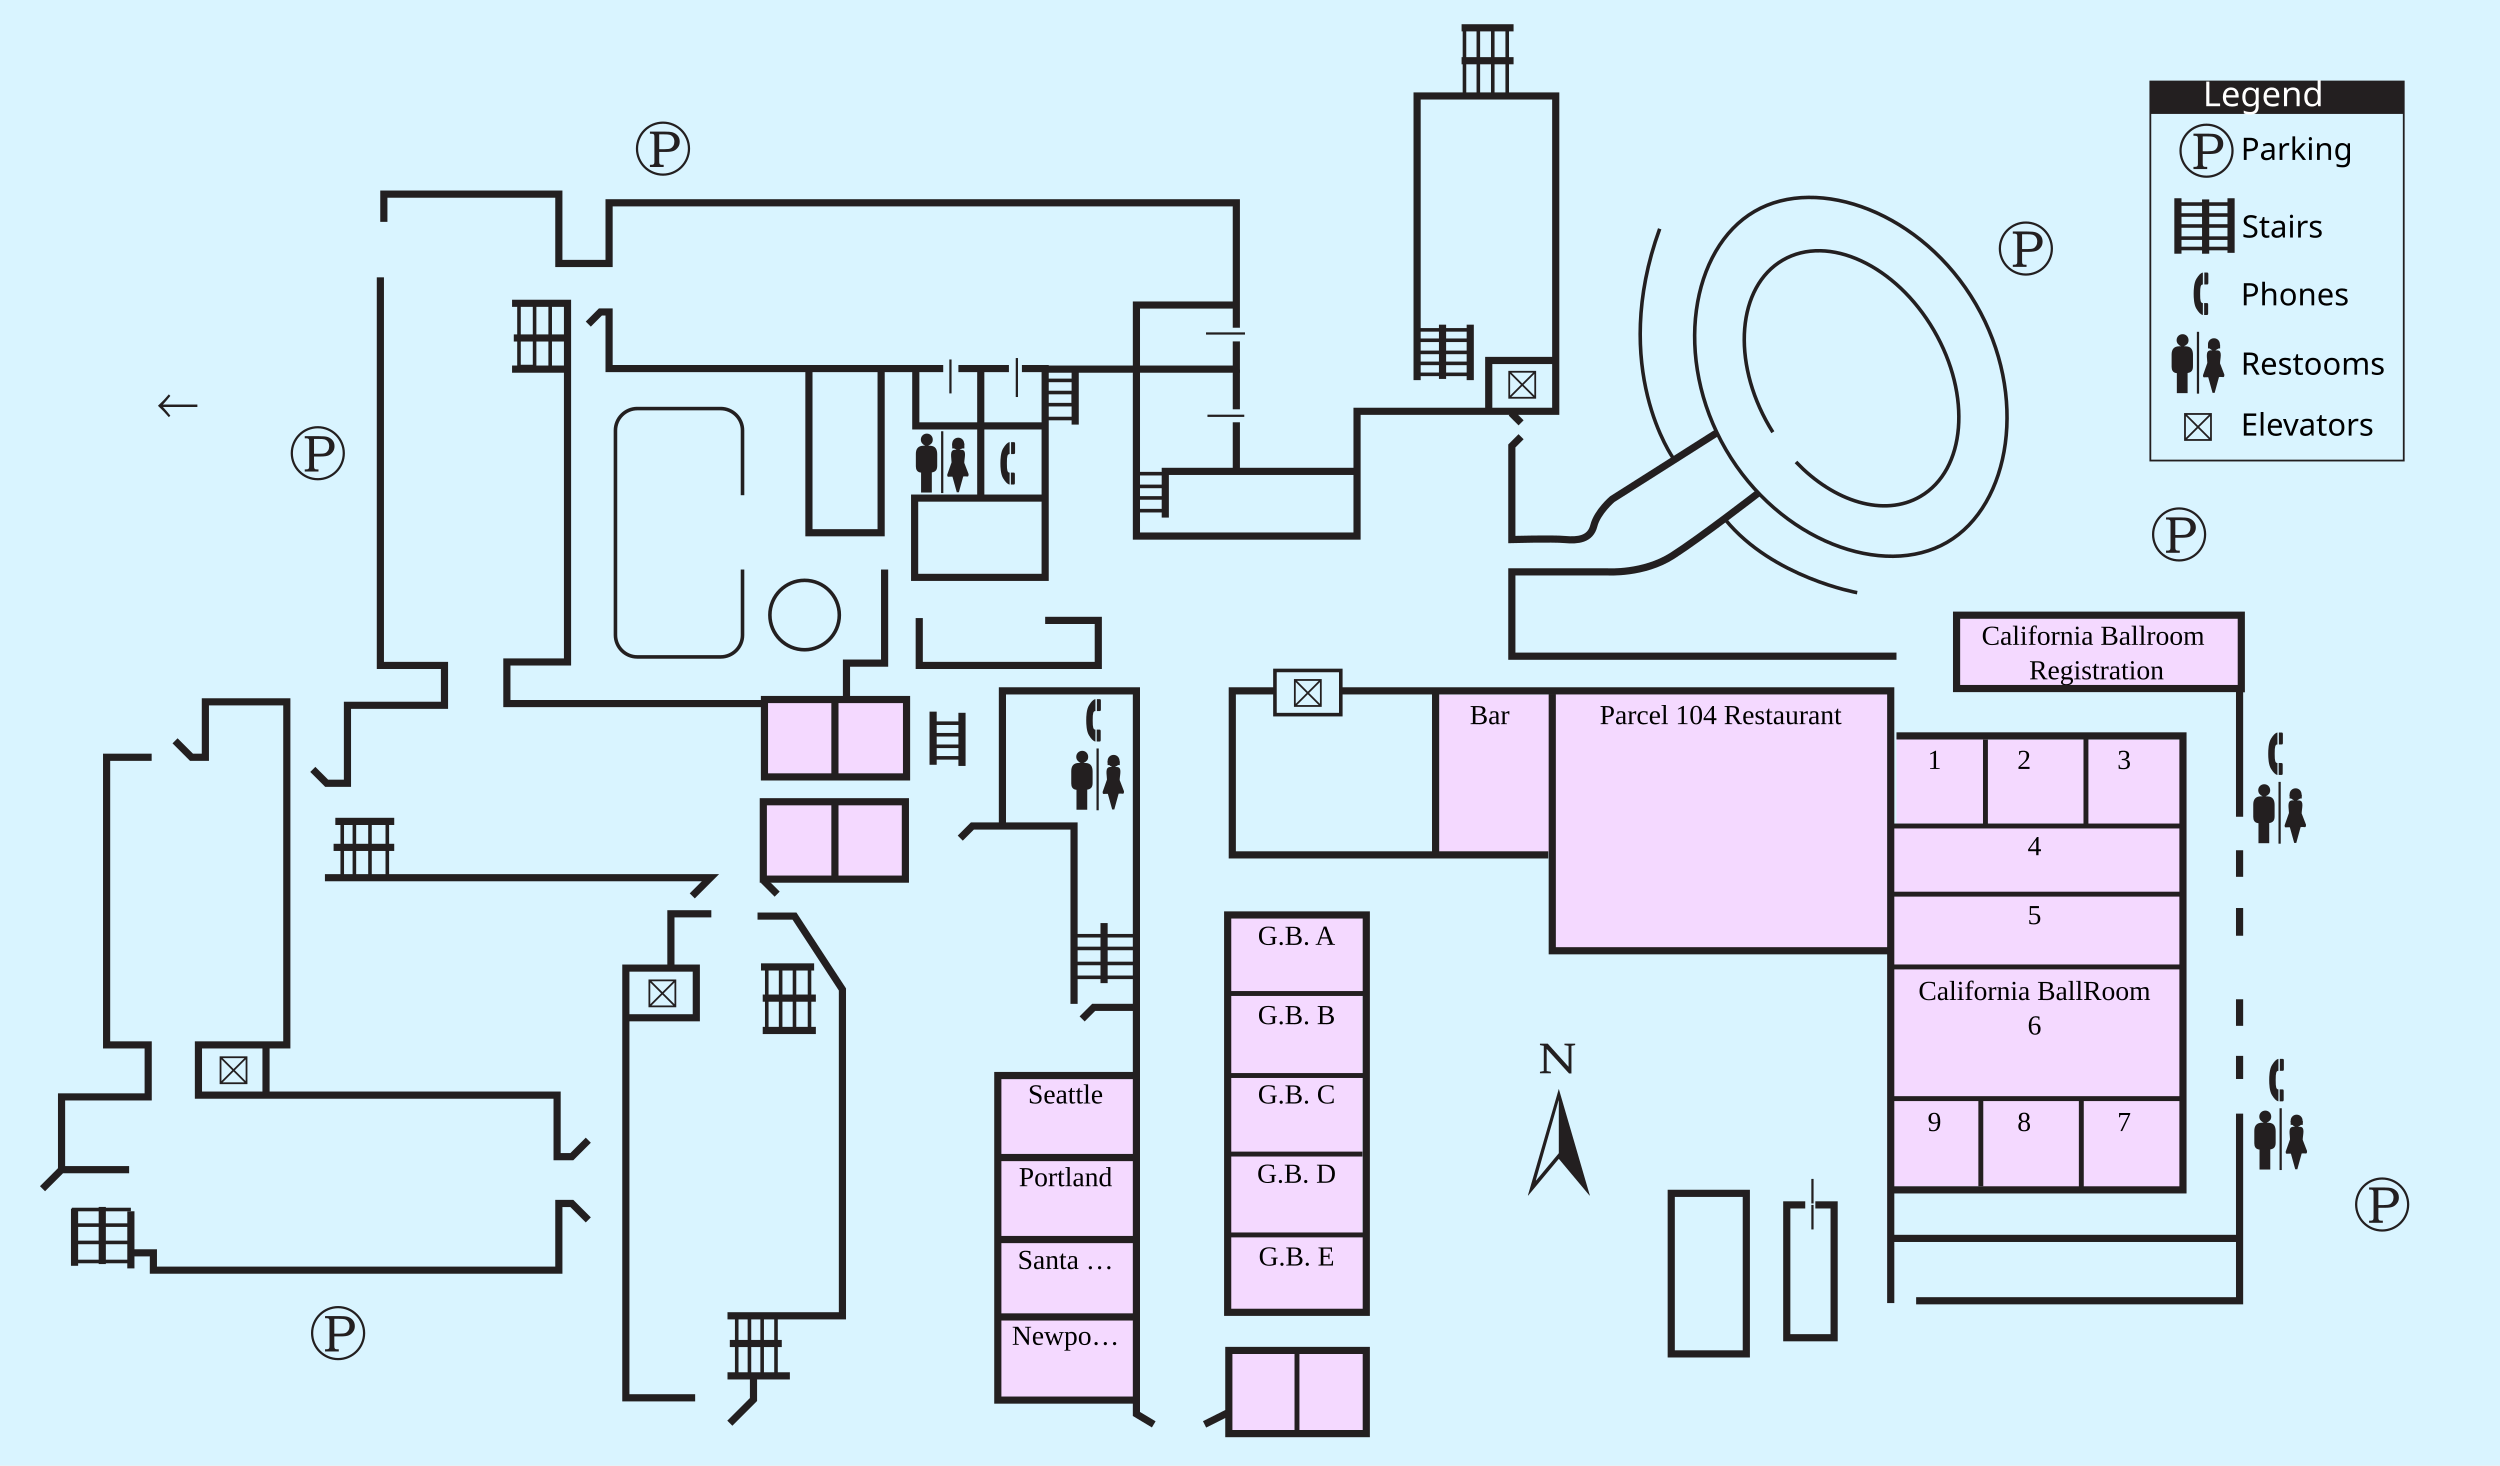
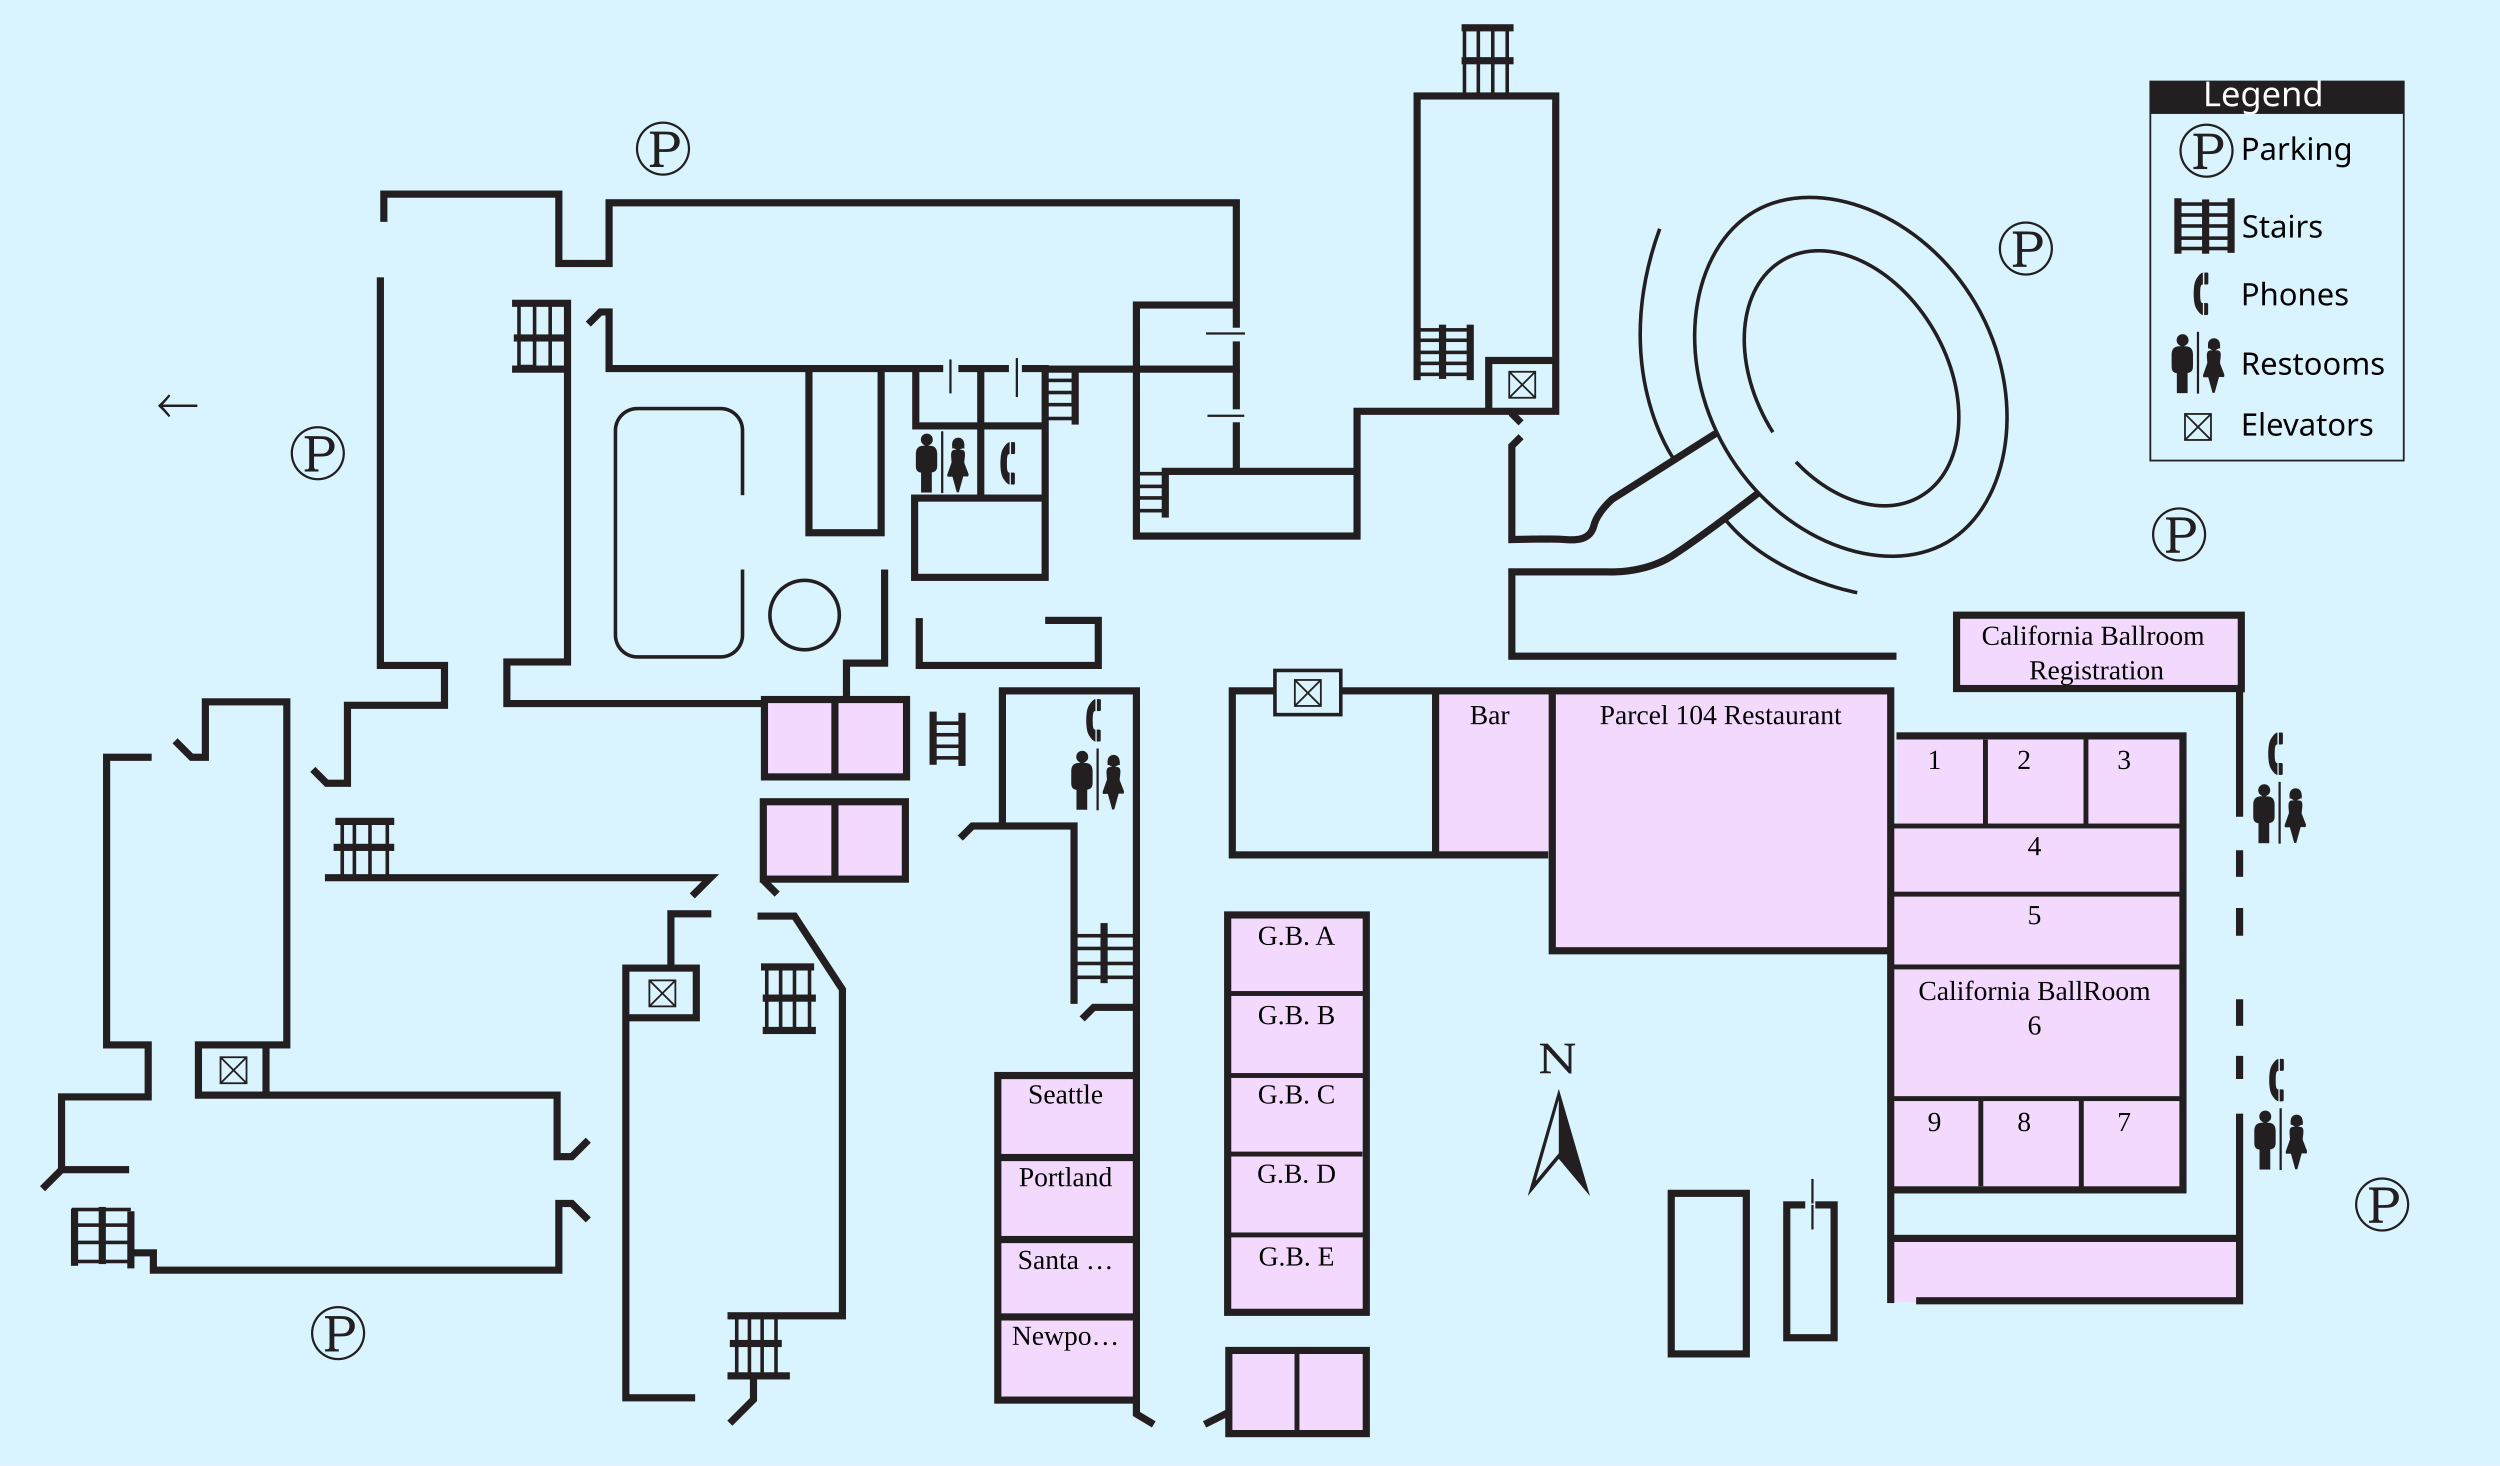
<svg xmlns="http://www.w3.org/2000/svg" xmlns:xlink="http://www.w3.org/1999/xlink" id="Layer_1" width="100%" height="100%" viewBox="0 0 725 425" version="1.1">
  <defs id="defs265" />
  <style type="text/css" id="style5">
    .room.youarehere {
       stroke:red;
       stroke-width:4px;
    }

    .room text {
      font-size:6pt;
      text-anchor:middle;
    }
    .room a rect {
           fill: #F4D9FF;
     }

    .room rect, .room circle {
  		fill: none;
  		pointer-events: all;
  	}

	.room a:hover text, .room a:hover text { 
	   font-weight: bold;
	}

    .room rect:hover, .room circle:hover,     .room a:focus rect, .room a:focus circle {
  		fill: cornflowerblue;
  	}

    .backdrop {
			fill: #D9F4FF;
		}

    rect.occupied, circle.occupied {
			fill: yellow;
		}

  
  
    .st0 {
			fill: #231F20;
		}
    .st1 {
			fill: none;
			stroke: #231F20;
			stroke-width: 0.52;
		}
			
    .st2 {
			fill: none;
			stroke: #231F20;
			stroke-width: 0.65;
		}
			
    .st3 {
			fill: none;
			stroke: #231F20;
			stroke-width: 1.04;
		}
			
    .st4 {
			fill: none;
			stroke: #231F20;
			stroke-width: 2.08;
		}
			
    .st5 {
			fill: #FBF7C1;
		}
			
    .st7 {
			fill: none;
			stroke: #231F20;
			stroke-width: 1.092;
		}
			
    .st8 {
			fill: none;
			stroke: #231F20;
			stroke-width: 1.424;
		}
			
    .st9 {
			fill: none;
			stroke: #231F20;
			stroke-width: 1.425;
		}
			
    .st10 {
			fill: none;
			stroke: #231F20;
			stroke-width: 1.04;
			stroke-dasharray: 4.16,2.08;
		}
  </style>
  <rect id="background" x="0" y="0" class="backdrop" width="725" height="425" />
  <g id="rooms" class="room">
    <rect id="womens-locker" x="284.42" y="107.052" width="18.53" height="16.458" />
    <rect id="mens-locker" x="265.578" y="107.18" width="18.842" height="16.33" />
    <rect id="pool-wing-west" x="111.313" y="56.301" width="53.265" height="135.672" />
    <rect id="pool-wing-north" x="176.636" y="58.812" width="181.901" height="48.239" />
    <rect id="outdoor-pools" x="164.074" y="107.052" width="91.453" height="95.692" />
    <rect id="toilets-1" x="284.42" y="123.51" width="18.844" height="20.937" />
    <rect id="fitness-center" x="234.591" y="107.6" width="20.937" height="46.896" />
    <rect id="mbe-business-center" x="329.561" y="108.559" width="28.977" height="28.142" />
    <rect id="boardroom-2nd-floor" x="329.561" y="88.46" width="28.662" height="20.099" />
    <rect id="registration" x="329.561" y="137.368" width="63.982" height="18.089" />
    <rect id="gift-shop" x="265.24" y="144.446" width="37.856" height="22.989" />
    <rect id="courtyard-wing-east" x="181.494" y="265.336" width="62.81" height="116.242" />
    <rect id="courtyard-wing-south" x="17.851" y="318.098" width="144.214" height="50.247" />
    <rect id="courtyard-wing-west" x="29.661" y="202.744" width="53.512" height="100.278" />
    <rect id="courtyard-wing-north" x="100.761" y="204.535" width="120.598" height="50.416" />
    <rect id="courtyard" x="83.173" y="254.951" width="98.321" height="62.643" />
+     <a title="Sedona" target="_parent" xlink:href="../locations/sedona">
+       <rect id="sedona" x="549" y="358.6" width="100" height="19" />
+     </a>
    <a title="Monterey" target="_parent" xlink:href="../locations/monterey" id="a25">
      <rect id="monterey" x="221.693" y="203.027" width="20.434" height="22.278" />
    </a>
    <a title="Sequoia" target="_parent" xlink:href="../locations/sequoia" id="a28">
      <rect id="sequoia" x="242.127" y="202.861" width="20.77" height="22.444" />
    </a>
    <a title="Sierra" target="_parent" xlink:href="../locations/sierra" id="a31">
      <rect id="sierra" x="242.127" y="232.506" width="20.435" height="22.108" />
    </a>
    <a title="Ponderosa" target="_parent" xlink:href="../locations/ponderosa" id="a34">
      <rect id="ponderosa" x="221.358" y="232.506" width="20.769" height="22.108" />
    </a>
    <a title="Seattle" target="_parent" xlink:href="../locations/seattle" id="a37">
      <rect id="seattle" x="289.362" y="311.899" width="39.862" height="23.784" />
      <text x="309" y="320" id="text40">Seattle</text>
    </a>
    <a title="Portland" target="_parent" xlink:href="../locations/portland" id="a42">
      <rect id="portland" x="289.695" y="335.684" width="39.529" height="23.784" />
      <text x="309" y="344" id="text45">Portland</text>
    </a>
    <a title="Santa Barbara" target="_parent" xlink:href="../locations/santa-barbara" id="a47">
      <rect id="santa-barbara" x="289.695" y="359.468" width="39.529" height="22.445" />
      <text x="309" y="368" id="text50">Santa …</text>
    </a>
    <a title="Newport Beach" target="_parent" xlink:href="../locations/newport-beach" id="a52">
      <rect id="newport-beach" x="289.362" y="381.913" width="40.198" height="24.119" />
      <text x="309" y="390" id="text55">Newpo…</text>
    </a>
    <a title="Prospector Suite A" target="_parent" xlink:href="../locations/prospector-suite-a" id="a57">
      <rect id="prospector-suite-a" x="356.359" y="391.628" width="19.764" height="23.95" />
    </a>
    <a title="Prospector Suite B" target="_parent" xlink:href="../locations/prospector-suite-b" id="a60">
      <rect id="prospector-suite-b" x="376.123" y="391.084" width="20.102" height="24.662" />
    </a>
    <a title="Grand Ballroom E" target="_parent" xlink:href="../locations/grand-ballroom-e" id="a63">
      <rect id="grand-ballroom-e" x="356.359" y="358.129" width="39.865" height="22.443" />
      <text x="376" y="367" id="text66">G.B. E</text>
    </a>
    <a title="Grand Ballroom D" target="_parent" xlink:href="../locations/grand-ballroom-d" id="a68">
      <rect id="grand-ballroom-d" x="356.359" y="334.68" width="38.775" height="23.449" />
      <text x="376" y="343" id="text71">G.B. D</text>
    </a>
    <a title="Grand Ballroom C" target="_parent" xlink:href="../locations/grand-ballroom-c" id="a73">
      <rect id="grand-ballroom-c" x="356.861" y="311.899" width="38.273" height="22.78" />
      <text x="376" y="320" id="text76">G.B. C</text>
    </a>
    <a title="Grand Ballroom B" target="_parent" xlink:href="../locations/grand-ballroom-b" id="a78">
      <rect id="grand-ballroom-b" x="356.191" y="288.115" width="38.943" height="23.784" />
      <text x="376" y="297" id="text81">G.B. B</text>
    </a>
    <a title="Grand Ballroom A" target="_parent" xlink:href="../locations/grand-ballroom-a" id="a83">
      <rect id="grand-ballroom-a" x="356.023" y="265.336" width="39.781" height="22.779" />
      <text x="376" y="274" id="text86">G.B. A</text>
    </a>
    <rect id="marquis-tower" x="357.365" y="200.349" width="58.957" height="46.897" />
    <a title="Characters Sports Bar and Grill" target="_parent" xlink:href="../locations/chracters-sports-bar-and-grill" id="a89">
      <rect id="chracters-sports-bar-and-grill" x="416.322" y="201.395" width="33.834" height="45.852" />
      <text x="432" y="210" id="text92">Bar</text>
    </a>
    <a title="Parcel 104 Restaurant" target="_parent" xlink:href="../locations/parcel-104-restaurant" id="a94">
      <rect id="parcel-104-restaurant" x="450.156" y="200.349" width="98.154" height="75.372" />
      <text x="499" y="210" id="text97">Parcel 104 Restaurant</text>
    </a>
    <rect id="receiving" x="484.66" y="346.068" width="21.773" height="46.563" />
    <rect id="human-resources" x="518.16" y="349.419" width="13.734" height="38.523" />
    <rect id="sales-catering-office" x="548.309" y="359.134" width="101.166" height="18.088" />
    <a title="California Ballroom 9" target="_parent" xlink:href="../locations/california-ballroom-9" id="a102">
      <rect id="california-ballroom-9" x="548.645" y="318.599" width="25.793" height="25.46" />
      <text x="561" y="328" id="text105">9</text>
    </a>
    <a title="California Ballroom 8" target="_parent" xlink:href="../locations/california-ballroom-8" id="a107">
      <rect id="california-ballroom-8" x="574.438" y="318.599" width="29.145" height="26.13" />
      <text x="587" y="328" id="text110">8</text>
    </a>
    <a title="California Ballroom 7" target="_parent" xlink:href="../locations/california-ballroom-7" id="a112">
      <rect id="california-ballroom-7" x="603.582" y="318.599" width="29.479" height="26.466" />
      <text x="616" y="328" id="text115">7</text>
    </a>
    <a title="California Ballroom 6" target="_parent" xlink:href="../locations/california-ballroom-6" id="a117">
      <rect id="california-ballroom-6" x="548.311" y="280.41" width="84.416" height="38.188" />
      <text x="590" y="290" id="text120">California BallRoom</text>
      <text x="590" y="300" id="text122">6</text>
    </a>
    <a title="California Ballroom 5" target="_parent" xlink:href="../locations/california-ballroom-5" id="a124">
      <rect id="california-ballroom-5" x="548.645" y="259.306" width="84.082" height="21.104" />
      <text x="590" y="268" id="text127">5</text>
    </a>
    <a title="California Ballroom 4" target="_parent" xlink:href="../locations/california-ballroom-4" id="a129">
      <rect id="california-ballroom-4" x="548.311" y="239.541" width="84.75" height="19.765" />
      <text x="590" y="248" id="text132">4</text>
    </a>
    <a title="California Ballroom 3" target="_parent" xlink:href="../locations/california-ballroom-3" id="a134">
      <rect id="california-ballroom-3" x="604.924" y="214.417" width="27.803" height="25.124" />
      <text x="616" y="223" id="text137">3</text>
    </a>
    <a title="California Ballroom 2" target="_parent" xlink:href="../locations/california-ballroom-2" id="a139">
      <rect id="california-ballroom-2" x="575.779" y="214.417" width="29.145" height="24.454" />
      <text x="587" y="223" id="text142">2</text>
    </a>
    <a title="California Ballroom 1" target="_parent" xlink:href="../locations/california-ballroom-1" id="a144">
      <rect id="california-ballroom-1" x="549.982" y="213.412" width="25.797" height="25.459" />
      <text x="561" y="223" id="text147">1</text>
    </a>
    <a title="California Ballroom Registration desk" target="_parent" xlink:href="../locations/california-ballroom-registration-desk" id="a149">
      <rect id="california-ballroom-registration-desk" x="567.402" y="178.405" width="82.072" height="21.271" />
      <text x="608" y="187" id="text152">California Ballroom
    <tspan y="197" x="608" id="tspan154">Registration</tspan>
      </text>
    </a>
    <rect id="executive-tower" x="410.961" y="27.827" width="40.201" height="91.451" />
    <rect id="starbucks" x="266.582" y="179.242" width="51.924" height="13.735" />
    <rect id="lobby" x="318.339" y="156.464" width="120.091" height="43.213" />
    <rect id="hotel-entrance" x="438.43" y="156.464" width="19.514" height="9.38" />
    <rect id="toilets-2" x="290.701" y="200.348" width="38.859" height="91.788" />
    <rect id="toilets-3" x="649.977" y="225.497" width="22.111" height="45.96" />
    <rect id="toilets-4" x="649.977" y="290.254" width="22.111" height="50.334" />
    <circle id="parking-6" cx="98.05" cy="386.604" r="7.538" />
    <circle id="parking-5_1_" cx="92.162" cy="131.436" r="7.537" />
    <circle id="parking-4_1_" cx="192.266" cy="43.108" r="7.537" />
    <circle id="parking-3_1_" cx="690.824" cy="349.309" r="7.537" />
    <circle id="parking-2_1_" cx="631.939" cy="154.99" r="7.537" />
    <circle id="parking-1_1_" cx="587.5" cy="72.08" r="7.537" />
    <rect id="stairs-1" x="424.697" y="7.895" width="12.395" height="19.933" />
    <rect id="stairs-2" x="410.627" y="95.662" width="15.914" height="12.896" />
    <rect id="stairs-3" x="329.561" y="137.368" width="8.373" height="10.721" />
    <rect id="stairs-4" x="302.95" y="107.052" width="8.855" height="14.32" />
    <rect id="stairs-5" x="150.507" y="88.46" width="13.567" height="18.592" />
    <rect id="stairs-6" x="270.603" y="206.377" width="8.373" height="15.745" />
    <rect id="stairs-7" x="311.471" y="268.81" width="18.09" height="14.615" />
    <rect id="stairs-8" x="222.362" y="280.41" width="12.396" height="18.425" />
    <rect id="stairs-9" x="213.652" y="381.578" width="15.412" height="17.418" />
    <rect id="stairs-10" x="97.244" y="238.201" width="17.499" height="16.331" />
    <rect id="stairs-11" x="21.371" y="350.758" width="16.58" height="15.074" />
    <rect id="elevator-1" x="431.732" y="104.539" width="19.43" height="14.739" />
    <rect id="elevator-2" x="369.734" y="194.432" width="19.096" height="12.813" />
    <rect id="elevator-3" x="181.494" y="280.745" width="20.435" height="14.404" />
    <rect id="elevator-4" x="57.547" y="303.022" width="19.598" height="14.069" />
  </g>
  <g id="building">
    <path id="path3093" class="st4" d="M396.225,265.336h-40.201v115.236h40.201V265.336z M549.982,213.412h83.078v131.652h-84.082      M548.311,377.893V200.349H388.938 M369.842,200.349h-12.477v47.568h91.619 M547.975,275.721h-97.818v-74.326 M523.52,349.419     h-5.359v38.523h13.734v-38.523h-5.445 M506.434,346.068H484.66v46.563h21.773V346.068z" />
    <path id="path3095" class="st9" d="M395.973,358.129h-39.613 M395.135,334.68h-39.612 M396.475,311.899h-39.613 M395.805,288.115     h-39.613" />
    <path id="path3097" class="st4" d="M311.471,291.129v-51.588h-29.479l-3.517,3.518 M290.701,238.871v-38.523h38.859v209.704     l5.025,3.015 M329.561,406.032h-40.198v-94.133h39.861 M289.695,381.913h39.865 M289.695,359.468h39.529 M289.695,335.684h39.529      M396.225,391.628h-39.865v24.118h39.865V391.628L396.225,391.628z M349.323,413.066l7.37-3.685 M416.322,247.246v-46.229      M329.561,292.136h-12.396l-3.349,3.351 M320.18,285.101v-17.42" />
    <path id="path3099" class="st3" d="M329.561,283.425h-18.09v-4.02h18.09v-4.354h-18.09v-3.687h18.09" />
    <path id="path3101" class="st4" d="M219.684,265.671h10.719l13.901,21.272v94.635h-33.331 M229.064,398.996h-18.09 M211.644,412.73     l6.868-6.867v-6.531 M201.594,405.361h-20.1V280.745h20.435v14.404H181.83 M194.56,280.076v-15.075h11.724 M236.098,280.41h-15.411      M236.601,289.455h-15.411 M236.601,298.835h-15.411 M226.717,389.617h-15.073" />
    <path id="path3103" class="st3" d="M225.041,381.578v17.754h-4.018v-17.419h-3.685v17.419h-3.687v-17.754 M234.759,280.41v18.425     h-4.356V280.41h-4.02v18.09h-4.021v-18.09" />
    <path id="path3105" class="st4" d="M262.562,232.506h-41.203v22.445h41.203V232.506z M262.896,202.861h-41.203v22.444h41.203     V202.861z M278.976,222.122v-15.41 M270.603,221.787v-15.41" />
    <path id="path3107" class="st3" d="M278.976,219.777h-8.373v-3.351h8.373v-3.351h-8.373v-3.351h8.71" />
    <path id="path3109" class="st4" d="M242.127,254.614v-21.772 M242.127,224.466v-21.438 M245.478,202.023v-9.715h11.056v-27.137      M303.097,179.913h15.409v13.064h-51.924v-13.735 M549.982,190.297H438.432v-24.453h27.805c0,0,10.385,0.669,18.76-4.689     c8.373-5.36,24.789-18.09,24.789-18.09 M497.85,125.526l-30.273,19.212c0,0-4.355,3.686-5.359,7.705     c-1.006,4.021-4.689,4.355-8.377,4.021c-3.684-0.335-15.41,0-15.41,0v-27.136l2.682-2.679 M441.111,122.629l-2.848-2.847      M410.961,110.233V27.827h40.201v91.451h-57.619v36.179h-63.982V88.46h28.662 M426.371,110.233V94.154 M418.332,109.898V94.154      M431.732,118.944v-14.405h19.094" />
    <path id="path3111" class="st3" d="M520.83,133.973c11.057,11.598,25.596,16.099,36.07,10c13.188-7.678,14.945-29.241,3.928-48.167     s-30.639-28.043-43.826-20.368c-13.186,7.678-14.945,29.241-3.928,48.167c0.344,0.59,0.695,1.17,1.055,1.74 M508.818,61.307     c-18.461,10.748-23.738,42.578-8.312,69.074c15.426,26.493,45.709,37.624,64.17,26.875c18.459-10.747,23.736-42.576,8.312-69.073     C557.564,61.688,527.279,50.56,508.818,61.307z M538.594,171.874c0,0-24.455-4.355-38.188-21.105" />
    <path id="path3113" class="st4" d="M337.934,150.098V136.7h55.609" />
    <path id="path3115" class="st3" d="M337.934,148.089h-8.373v-3.687h8.373v-3.349h-8.373v-3.686h8.373 M485.33,133.014     c0,0-18.758-26.129-4.02-66.663" />
    <path id="path3117" class="st4" d="M649.475,236.86v-37.184h-82.072v-21.271h82.574v22.361 M649.475,246.575v7.705      M649.475,263.325v8.04 M649.475,289.789v7.704 M649.475,306.204v6.699 M649.475,322.953v54.269h-93.797 M649.141,359.134H548.309" />
    <path id="path3119" class="st9" d="M632.727,318.599h-84.082 M632.393,280.41h-84.082 M633.061,259.306h-84.416 M632.727,239.541     h-84.416 M603.582,344.729v-25.795 M574.438,344.059v-25.46 M604.924,238.871v-25.125 M575.779,238.871v-24.454" />
    <path id="path3121" class="st3" d="M388.83,194.432h-19.096v12.813h19.096V194.432z" />
    <path id="path3123" class="st4" d="M170.606,353.773L165.832,349h-3.768v19.345H44.482v-5.024H37.95 M37.951,367.844v-16.582      M21.62,367.089v-16.581 M29.659,366.587v-16.582" />
    <path id="path3125" class="st3" d="M37.951,365.832h-16.58v-5.526h16.58v-5.024h-16.58v-4.523h16.58" />
    <path id="path3127" class="st4" d="M170.606,330.658l-4.774,4.774h-4.27v-17.839H57.547v-14.571h25.626V203.53H59.558v16.079     h-4.022l-4.771-4.773 M43.98,219.609H30.916v83.413h12.059v15.075H17.851v21.104h19.599 M17.851,339.201l-5.525,5.525      M77.145,317.092v-13.566 M221.358,255.286l4.02,4.02 M200.756,259.809l5.276-5.276H94.229 M97.244,238.201h17.084 M90.712,223.127     l4.02,4.02h6.029v-22.611h28.14v-11.557h-18.593V80.421 M111.313,64.342v-8.041h50.751v20.1h14.571V58.812h181.901v36.225      M358.537,99.014v8.038H302.95 M170.606,93.989l3.517-3.52h2.513v16.415h96.897 M277.931,106.885h14.655 M296.354,106.885h6.742     v60.551H265.24v-22.989h38.023 M148.497,87.959h16.081v104.014h-17.587v12.062h73.864 M164.074,107.052h-15.577 M164.577,98.008     H149" />
    <path id="path3129" class="st3" d="M159.553,106.551V87.959h-4.522v18.34h-4.523V88.46" />
    <path id="path3131" class="st4" d="M311.806,123.133v-16.081" />
    <path id="path3133" class="st3" d="M311.806,121.372h-8.543v-4.02h8.04v-3.518h-8.04v-3.516h8.543 M112.32,254.281v-15.577h-5.025     v15.577h-4.523v-15.577h-3.521v16.079" />
    <path id="path3135" class="st4" d="M114.327,245.738H96.741 M438.936,8.062h-15.076 M438.936,17.609h-15.076" />
    <path id="path3137" class="st3" d="M437.092,7.895v19.933h-4.188V8.062h-4.188v19.932h-4.02v-20.1 M426.541,108.559h-15.914v-3.182     h15.744v-3.182h-15.242v-3.518h15.074v-3.016h-15.576" />
    <path id="path3299" class="st9" d="M376.123,391.084v24.494" />
    <path id="path3761" class="st4" d="M303.264,123.51h-37.686V107.6 M284.42,144.446V107.18 M255.527,107.6v46.896h-20.937V107.6" />
    <path id="path3789" class="st3" d="M233.335,168.298c-5.559,0-10.067,4.507-10.067,10.066c0,5.561,4.509,10.067,10.067,10.067     c5.561,0,10.067-4.507,10.067-10.067C243.402,172.805,238.896,168.298,233.335,168.298z M215.329,143.609v-18.793     c0-3.481-2.851-6.332-6.331-6.332h-24.186c-3.482,0-6.332,2.851-6.332,6.332v59.36c0,3.481,2.85,6.331,6.332,6.331h24.186     c3.482,0,6.331-2.851,6.331-6.331v-19.003" />
    <path id="path3791" class="st4" d="M358.537,107.18v11.515 M358.537,122.463V136.7" />
    <path id="path4069" class="st2" d="M294.89,103.83v11.307 M275.628,104.248v9.841 M360.84,120.579h-10.678 M361.049,96.71h-11.305" />
    <path id="path4099" class="st2" d="M525.613,349.419v7.118 M525.613,341.883v7.118" />
    <path id="path4149" class="st0" d="M318.098,202.744h0.826c0.229,0,0.335,0.158,0.335,0.439v2.586c0,0.28-0.105,0.438-0.335,0.438     h-0.826V202.744z M317.677,215.055c-0.704-0.14-1.231-0.791-1.864-1.793c-0.738-1.16-0.809-3.271-0.809-4.362     c0-1.09,0.07-3.201,0.809-4.362c0.633-1.002,1.16-1.652,1.864-1.793v3.464c-0.247,0-0.512,0.106-0.633,0.546     c-0.124,0.422-0.159,0.967-0.159,2.146c0,1.178,0.035,1.723,0.159,2.145c0.121,0.439,0.386,0.545,0.633,0.545V215.055z      M318.045,211.589h0.827c0.229,0,0.335,0.159,0.335,0.44v2.586c0,0.279-0.105,0.438-0.335,0.438h-0.827V211.589" />
    <path id="path4151" class="st0" d="M445.465,342.336l-0.068-0.07l6.588-23.111h0.068v15.27L445.465,342.336z M443.094,346.658     l0.07,0.07l8.891-10.668l8.922,10.668l0.07-0.07l-8.992-30.886L443.094,346.658L443.094,346.658z M453.695,303.081l1.188,0.21     v6.065l-6.033-6.695h-2.264v0.419l1.113,0.209v7.321l-1.113,0.208v0.42h3.172v-0.42l-1.221-0.208v-6.415     c1.359,1.465,5.648,6.204,6.484,7.112h0.697v-8.019l1.08-0.209v-0.419h-3.104V303.081" />
    <path id="path4153" class="st0" d="M313.379,221.242c-0.771-0.386-1.269-0.928-1.269-1.786c0-0.95,0.769-1.72,1.741-1.72     c0.996,0,1.721,0.791,1.721,1.742c0,0.881-0.432,1.355-1.336,1.762l0.634,0.022c1.559,0.069,1.989,1.154,1.989,2.512v3.257     c0,1.151-0.385,1.784-1.562,1.966v5.834h-3.119v-5.788c-1.153-0.092-1.515-0.883-1.515-1.832v-3.574     c0-1.355,0.542-2.396,2.282-2.396h0.433" />
    <path id="path4155" class="st0" d="M322.477,222.422c-0.769-0.385-1.267-0.927-1.267-1.786c0-0.949,0.769-1.719,1.74-1.719     c0.996,0,1.72,0.792,1.72,1.741c0,0.881-0.431,1.357-1.333,1.764l0.632,0.022c1.56,0.067,0.733,2.409,0.733,3.767l1.257,3.255     c0,1.153-0.386,0.53-1.562,0.71l-1.256,4.578h-0.607l-1.256-4.532c-1.154-0.089-1.516,0.375-1.516-0.575l1.257-3.572     c0-1.356-0.714-3.652,1.025-3.652H322.477" />
    <path id="path4157" class="st7" d="M321.21,221.324h3.517" />
    <path id="path4159" class="st2" d="M318.309,217.056v17.923" />
    <path id="path4161" class="st0" d="M293.212,128.211h0.825c0.229,0,0.335,0.16,0.335,0.441v2.585c0,0.281-0.106,0.439-0.335,0.439     h-0.825V128.211z M292.789,140.523c-0.703-0.141-1.23-0.791-1.865-1.793c-0.738-1.162-0.809-3.27-0.809-4.362     c0-1.091,0.07-3.2,0.809-4.362c0.635-1.002,1.162-1.654,1.865-1.795v3.466c-0.245,0-0.51,0.105-0.633,0.546     c-0.123,0.422-0.158,0.966-0.158,2.145c0,1.178,0.035,1.724,0.158,2.146c0.123,0.439,0.388,0.545,0.633,0.545V140.523z      M293.158,137.059h0.827c0.229,0,0.333,0.158,0.333,0.438v2.587c0,0.279-0.104,0.438-0.333,0.438h-0.827V137.059" />
    <path id="path4163" class="st0" d="M268.311,129.252c-0.77-0.386-1.268-0.927-1.268-1.786c0-0.951,0.769-1.719,1.741-1.719     c0.995,0,1.72,0.79,1.72,1.74c0,0.882-0.431,1.356-1.334,1.764l0.633,0.022c1.56,0.066,1.988,1.152,1.988,2.509v3.258     c0,1.153-0.385,1.786-1.561,1.966v5.834h-3.121v-5.788c-1.152-0.091-1.513-0.882-1.513-1.83v-3.573     c0-1.357,0.541-2.397,2.282-2.397L268.311,129.252" />
    <path id="path4165" class="st0" d="M277.41,130.431c-0.77-0.383-1.267-0.926-1.267-1.786c0-0.949,0.77-1.719,1.741-1.719     c0.995,0,1.719,0.792,1.719,1.741c0,0.884-0.43,1.357-1.334,1.764l0.634,0.022c1.56,0.068,0.731,2.41,0.731,3.767l1.256,3.257     c0,1.152-0.383,0.529-1.56,0.709l-1.257,4.579h-0.606l-1.257-4.532c-1.154-0.09-1.515,0.373-1.515-0.576l1.256-3.571     c0-1.357-0.715-3.654,1.028-3.654H277.41" />
    <path id="path4167" class="st8" d="M276.144,129.334h3.518" />
    <path id="path4169" class="st2" d="M273.24,125.064v17.924" />
    <path id="path4171" class="st0" d="M661.162,307.078h0.826c0.229,0,0.334,0.158,0.334,0.439v2.586c0,0.281-0.105,0.438-0.334,0.438     h-0.826V307.078z M660.74,319.389c-0.705-0.14-1.23-0.791-1.865-1.793c-0.738-1.16-0.809-3.271-0.809-4.361     c0-1.092,0.07-3.202,0.809-4.364c0.635-1.001,1.16-1.652,1.865-1.793v3.464c-0.246,0-0.512,0.107-0.633,0.546     c-0.123,0.422-0.158,0.967-0.158,2.146c0,1.18,0.035,1.725,0.158,2.146c0.123,0.439,0.387,0.545,0.633,0.545V319.389z      M661.109,315.925h0.826c0.227,0,0.334,0.158,0.334,0.44v2.585c0,0.281-0.105,0.439-0.334,0.439h-0.826V315.925" />
    <path id="path4173" class="st0" d="M656.463,325.576c-0.771-0.385-1.27-0.928-1.27-1.786c0-0.95,0.77-1.719,1.742-1.719     c0.996,0,1.719,0.791,1.719,1.74c0,0.881-0.43,1.356-1.334,1.765l0.633,0.021c1.561,0.067,1.99,1.152,1.99,2.51v3.258     c0,1.152-0.385,1.786-1.562,1.967v5.833h-3.119v-5.788c-1.152-0.09-1.514-0.882-1.514-1.831v-3.574     c0-1.354,0.543-2.396,2.283-2.396H656.463" />
    <path id="path4175" class="st0" d="M665.561,326.758c-0.77-0.385-1.266-0.929-1.266-1.786c0-0.949,0.77-1.721,1.742-1.721     c0.992,0,1.717,0.792,1.717,1.741c0,0.882-0.432,1.357-1.334,1.763l0.633,0.024c1.559,0.067,0.732,2.408,0.732,3.766l1.258,3.256     c0,1.152-0.385,0.53-1.562,0.711l-1.256,4.577h-0.607l-1.256-4.532c-1.152-0.09-1.516,0.373-1.516-0.576l1.258-3.572     c0-1.357-0.715-3.653,1.025-3.653h0.432" />
    <path id="path4177" class="st7" d="M664.295,325.658h3.518" />
    <path id="path4179" class="st2" d="M661.393,321.391v17.922" />
    <path id="path4181" class="st0" d="M660.877,212.432h0.828c0.227,0,0.332,0.158,0.332,0.439v2.585c0,0.281-0.105,0.438-0.332,0.438     h-0.828V212.432z M660.455,224.742c-0.703-0.141-1.232-0.791-1.865-1.793c-0.738-1.161-0.809-3.271-0.809-4.361     c0-1.092,0.07-3.202,0.809-4.363c0.633-1.002,1.16-1.653,1.865-1.794v3.464c-0.246,0-0.51,0.105-0.633,0.547     c-0.123,0.422-0.158,0.967-0.158,2.146c0,1.176,0.035,1.723,0.158,2.145c0.123,0.439,0.387,0.545,0.633,0.545V224.742z      M660.824,221.277h0.826c0.229,0,0.336,0.159,0.336,0.44v2.585c0,0.28-0.107,0.438-0.336,0.438h-0.826V221.277" />
    <path id="path4183" class="st0" d="M656.158,230.931c-0.771-0.384-1.27-0.927-1.27-1.786c0-0.95,0.77-1.719,1.742-1.719     c0.994,0,1.721,0.792,1.721,1.74c0,0.883-0.432,1.358-1.336,1.765l0.633,0.022c1.561,0.066,1.99,1.152,1.99,2.51v3.256     c0,1.154-0.385,1.787-1.562,1.968v5.833h-3.119v-5.789c-1.152-0.09-1.516-0.881-1.516-1.83v-3.574c0-1.355,0.543-2.396,2.285-2.396     L656.158,230.931" />
    <path id="path4185" class="st0" d="M665.256,232.112c-0.77-0.385-1.268-0.927-1.268-1.786c0-0.95,0.77-1.719,1.744-1.719     c0.992,0,1.717,0.792,1.717,1.742c0,0.881-0.43,1.355-1.334,1.763l0.633,0.022c1.562,0.067,0.734,2.41,0.734,3.766l1.256,3.256     c0,1.154-0.385,0.531-1.561,0.711l-1.256,4.578h-0.607l-1.256-4.533c-1.154-0.089-1.516,0.375-1.516-0.575l1.256-3.573     c0-1.357-0.713-3.654,1.027-3.654h0.43" />
    <path id="path4187" class="st7" d="M663.988,231.014h3.518" />
    <path id="path4189" class="st2" d="M661.088,226.745v17.923" />
    <path id="path4191" class="st2" d="M595.037,72.08c0,4.162-3.373,7.537-7.537,7.537c-4.162,0-7.537-3.375-7.537-7.537     c0-4.163,3.375-7.538,7.537-7.538C591.664,64.542,595.037,67.917,595.037,72.08z" />
    <path id="path4193" class="st0" d="M587.693,67.934c0.859,0,1.436,0.042,1.73,0.125c0.424,0.122,0.76,0.355,1.006,0.701     c0.246,0.345,0.369,0.775,0.369,1.29c0,0.469-0.107,0.88-0.318,1.229c-0.211,0.352-0.479,0.597-0.801,0.738     c-0.322,0.145-0.887,0.213-1.689,0.213h-1.588v-4.297H587.693L587.693,67.934z M583.713,67.757h0.244     c0.355,0,0.594,0.025,0.713,0.077c0.123,0.051,0.209,0.131,0.262,0.24c0.051,0.11,0.076,0.324,0.076,0.645v7.047     c0,0.324-0.027,0.545-0.084,0.66c-0.059,0.116-0.148,0.203-0.271,0.257c-0.123,0.057-0.354,0.082-0.695,0.082h-0.244v0.628h3.984     v-0.628h-0.355c-0.316,0-0.525-0.026-0.629-0.082s-0.186-0.155-0.244-0.296c-0.045-0.104-0.066-0.35-0.066-0.738v-2.611h1.883     c1.07,0,1.855-0.11,2.355-0.329c0.5-0.218,0.924-0.589,1.273-1.112c0.289-0.433,0.436-0.949,0.436-1.543     c0-0.7-0.191-1.276-0.572-1.729c-0.381-0.453-0.863-0.772-1.449-0.959c-0.467-0.159-1.316-0.236-2.551-0.236h-4.064V67.757" />
    <path id="path4195" class="st0" d="M639.254,79.039h0.828c0.227,0,0.334,0.158,0.334,0.439v2.586c0,0.281-0.105,0.439-0.334,0.439     h-0.828V79.039L639.254,79.039z M638.832,91.35c-0.703-0.142-1.23-0.791-1.865-1.793c-0.736-1.16-0.809-3.27-0.809-4.361     c0-1.091,0.072-3.2,0.809-4.361c0.635-1.004,1.162-1.654,1.865-1.795v3.465c-0.246,0-0.51,0.105-0.633,0.546     c-0.123,0.422-0.158,0.967-0.158,2.146c0,1.177,0.035,1.723,0.158,2.145c0.123,0.439,0.387,0.545,0.633,0.545V91.35z      M639.201,87.885h0.826c0.229,0,0.334,0.159,0.334,0.44v2.585c0,0.28-0.105,0.438-0.334,0.438h-0.826V87.885" />
    <path id="path4197" class="st0" d="M632.482,100.416c-0.768-0.384-1.266-0.929-1.266-1.786c0-0.95,0.768-1.721,1.74-1.721     c0.996,0,1.721,0.792,1.721,1.743c0,0.881-0.432,1.355-1.336,1.762l0.633,0.022c1.561,0.068,1.99,1.153,1.99,2.509v3.257     c0,1.154-0.383,1.788-1.561,1.968v5.834h-3.121v-5.788c-1.152-0.091-1.514-0.882-1.514-1.831v-3.574     c0-1.355,0.543-2.396,2.283-2.396h0.43" />
    <path id="path4199" class="st0" d="M641.582,101.596c-0.77-0.383-1.266-0.925-1.266-1.786c0-0.95,0.768-1.719,1.74-1.719     c0.994,0,1.719,0.792,1.719,1.742c0,0.882-0.43,1.356-1.334,1.763l0.633,0.022c1.559,0.067,0.734,2.41,0.734,3.767l1.256,3.255     c0,1.154-0.385,0.532-1.561,0.714l-1.256,4.576h-0.607l-1.256-4.534c-1.154-0.088-1.516,0.376-1.516-0.574l1.256-3.573     c0-1.355-0.713-3.652,1.027-3.652H641.582" />
    <path id="path4201" class="st7" d="M640.316,100.499h3.518" />
    <path id="path4203" class="st2" d="M637.414,96.229v17.924" />
    <path id="path4205" class="st2" d="M99.699,131.436c0,4.162-3.375,7.537-7.537,7.537c-4.163,0-7.537-3.375-7.537-7.537     c0-4.163,3.374-7.538,7.537-7.538C96.324,123.897,99.699,127.272,99.699,131.436z" />
    <path id="path4207" class="st0" d="M92.357,127.289c0.856,0,1.432,0.042,1.727,0.124c0.425,0.123,0.759,0.356,1.007,0.702     c0.245,0.345,0.369,0.775,0.369,1.29c0,0.469-0.106,0.88-0.317,1.229c-0.212,0.352-0.479,0.597-0.801,0.738     c-0.324,0.145-0.886,0.213-1.69,0.213h-1.588v-4.298L92.357,127.289L92.357,127.289z M88.375,127.112h0.245     c0.353,0,0.593,0.025,0.712,0.076c0.12,0.052,0.209,0.131,0.26,0.24c0.05,0.111,0.078,0.325,0.078,0.646v7.047     c0,0.324-0.028,0.545-0.086,0.66c-0.056,0.115-0.147,0.202-0.271,0.257c-0.122,0.057-0.354,0.083-0.692,0.083h-0.245v0.627h3.983     v-0.627h-0.356c-0.313,0-0.523-0.029-0.628-0.083c-0.104-0.056-0.186-0.155-0.244-0.298c-0.045-0.103-0.066-0.348-0.066-0.738     v-2.609h1.882c1.072,0,1.857-0.11,2.358-0.329c0.499-0.22,0.923-0.589,1.272-1.112c0.289-0.433,0.435-0.949,0.435-1.543     c0-0.7-0.191-1.276-0.569-1.729c-0.382-0.453-0.865-0.772-1.45-0.959c-0.467-0.159-1.319-0.236-2.553-0.236h-4.063L88.375,127.112" />
    <path id="path4209" class="st2" d="M199.803,43.108c0,4.163-3.374,7.536-7.537,7.536c-4.164,0-7.537-3.373-7.537-7.536     c0-4.162,3.373-7.537,7.537-7.537C196.429,35.571,199.803,38.946,199.803,43.108z" />
    <path id="path4211" class="st0" d="M192.46,38.961c0.857,0,1.433,0.043,1.728,0.126c0.425,0.122,0.759,0.354,1.006,0.7     c0.245,0.345,0.371,0.776,0.371,1.291c0,0.469-0.107,0.881-0.318,1.229c-0.213,0.352-0.481,0.597-0.8,0.74     c-0.325,0.143-0.888,0.213-1.691,0.213h-1.588v-4.3L192.46,38.961L192.46,38.961z M188.478,38.784h0.246     c0.353,0,0.592,0.026,0.712,0.076c0.12,0.052,0.209,0.133,0.259,0.241c0.053,0.111,0.079,0.325,0.079,0.646v7.046     c0,0.323-0.027,0.544-0.085,0.66c-0.058,0.117-0.147,0.204-0.271,0.259c-0.123,0.054-0.354,0.082-0.694,0.082h-0.245v0.627h3.984     v-0.627h-0.355c-0.315,0-0.525-0.029-0.63-0.084c-0.103-0.057-0.184-0.155-0.243-0.297c-0.044-0.104-0.066-0.348-0.066-0.738     v-2.611h1.883c1.073,0,1.857-0.108,2.357-0.329c0.499-0.218,0.922-0.588,1.272-1.11c0.29-0.434,0.435-0.949,0.435-1.544     c0-0.699-0.191-1.274-0.571-1.729c-0.381-0.452-0.864-0.773-1.447-0.96c-0.469-0.156-1.321-0.236-2.556-0.236h-4.062     L188.478,38.784" />
    <path id="path4213" class="st2" d="M105.588,386.604c0,4.164-3.375,7.538-7.538,7.538c-4.165,0-7.537-3.374-7.537-7.538     c0-4.161,3.374-7.536,7.537-7.536S105.588,382.442,105.588,386.604z" />
    <path id="path4215" class="st0" d="M98.244,382.459c0.857,0,1.434,0.042,1.728,0.125c0.426,0.123,0.76,0.355,1.007,0.702     c0.244,0.345,0.37,0.774,0.37,1.289c0,0.47-0.106,0.882-0.317,1.23c-0.213,0.351-0.481,0.596-0.801,0.738     c-0.324,0.142-0.887,0.214-1.69,0.214h-1.588v-4.301h1.292V382.459z M94.263,382.281h0.245c0.353,0,0.593,0.025,0.712,0.077     c0.121,0.052,0.209,0.131,0.259,0.241c0.051,0.107,0.079,0.323,0.079,0.645v7.045c0,0.325-0.028,0.547-0.085,0.661     c-0.057,0.118-0.147,0.204-0.271,0.259c-0.123,0.056-0.354,0.082-0.694,0.082h-0.245v0.627h3.984v-0.627h-0.355     c-0.315,0-0.524-0.027-0.629-0.084c-0.104-0.055-0.185-0.154-0.244-0.297c-0.044-0.103-0.065-0.349-0.065-0.738v-2.61h1.882     c1.072,0,1.856-0.108,2.358-0.328c0.498-0.22,0.921-0.59,1.271-1.112c0.289-0.433,0.435-0.948,0.435-1.543     c0-0.7-0.192-1.275-0.572-1.729c-0.381-0.453-0.862-0.772-1.447-0.959c-0.468-0.158-1.319-0.238-2.555-0.238h-4.062V382.281" />
    <path id="path4217" class="st2" d="M647.43,43.707c0,4.163-3.375,7.538-7.537,7.538c-4.164,0-7.539-3.375-7.539-7.538     c0-4.162,3.375-7.537,7.539-7.537C644.055,36.17,647.43,39.545,647.43,43.707z" />
    <path id="path4219" class="st0" d="M640.086,39.562c0.857,0,1.434,0.042,1.729,0.125c0.424,0.122,0.758,0.355,1.006,0.701     c0.244,0.345,0.369,0.775,0.369,1.29c0,0.469-0.105,0.88-0.316,1.229c-0.213,0.352-0.48,0.598-0.805,0.738     c-0.32,0.144-0.885,0.213-1.688,0.213h-1.588v-4.297H640.086L640.086,39.562z M636.104,39.385h0.244     c0.355,0,0.594,0.025,0.715,0.077c0.119,0.049,0.209,0.131,0.26,0.24c0.051,0.11,0.076,0.324,0.076,0.645v7.046     c0,0.325-0.027,0.545-0.084,0.662s-0.146,0.202-0.27,0.257c-0.125,0.054-0.357,0.081-0.697,0.081h-0.244v0.628h3.984v-0.628h-0.354     c-0.316,0-0.525-0.027-0.631-0.083c-0.102-0.056-0.184-0.153-0.242-0.296c-0.045-0.104-0.066-0.349-0.066-0.738v-2.611h1.881     c1.074,0,1.859-0.109,2.357-0.328s0.922-0.591,1.273-1.112c0.289-0.434,0.434-0.947,0.434-1.542c0-0.7-0.189-1.276-0.57-1.729     c-0.381-0.454-0.863-0.773-1.449-0.96c-0.467-0.158-1.32-0.238-2.553-0.238h-4.064V39.385" />
    <path id="path4221" class="st2" d="M639.477,154.99c0,4.162-3.375,7.537-7.537,7.537s-7.537-3.375-7.537-7.537     c0-4.163,3.375-7.537,7.537-7.537S639.477,150.827,639.477,154.99z" />
    <path id="path4223" class="st0" d="M632.135,150.845c0.857,0,1.432,0.041,1.729,0.124c0.424,0.123,0.758,0.355,1.004,0.701     c0.246,0.345,0.369,0.775,0.369,1.29c0,0.469-0.105,0.88-0.316,1.23c-0.213,0.351-0.48,0.596-0.803,0.738     c-0.322,0.144-0.885,0.214-1.688,0.214h-1.59v-4.299L632.135,150.845L632.135,150.845z M628.152,150.667h0.244     c0.354,0,0.592,0.025,0.715,0.077c0.119,0.051,0.207,0.131,0.258,0.24c0.051,0.11,0.078,0.326,0.078,0.645v7.048     c0,0.323-0.029,0.544-0.084,0.661c-0.057,0.114-0.146,0.201-0.271,0.256c-0.123,0.056-0.355,0.082-0.695,0.082h-0.244v0.629h3.984     v-0.629h-0.354c-0.318,0-0.527-0.027-0.631-0.083c-0.104-0.055-0.186-0.155-0.244-0.296c-0.045-0.104-0.066-0.35-0.066-0.738     v-2.611h1.881c1.072,0,1.857-0.11,2.359-0.329c0.498-0.218,0.922-0.589,1.271-1.112c0.289-0.433,0.436-0.949,0.436-1.542     c0-0.7-0.189-1.276-0.572-1.729c-0.379-0.454-0.863-0.773-1.449-0.96c-0.467-0.158-1.318-0.236-2.551-0.236h-4.064V150.667" />
    <path id="path4225" class="st2" d="M698.361,349.309c0,4.163-3.375,7.538-7.537,7.538s-7.537-3.375-7.537-7.538     c0-4.162,3.375-7.537,7.537-7.537S698.361,345.146,698.361,349.309z" />
    <path id="path4227" class="st0" d="M691.018,345.162c0.859,0,1.434,0.042,1.73,0.125c0.422,0.124,0.758,0.356,1.004,0.702     c0.248,0.343,0.369,0.774,0.369,1.29c0,0.469-0.105,0.881-0.316,1.229c-0.213,0.351-0.479,0.598-0.801,0.739     c-0.324,0.143-0.887,0.213-1.689,0.213h-1.59v-4.299H691.018L691.018,345.162z M687.037,344.984h0.244     c0.355,0,0.592,0.026,0.713,0.078c0.121,0.05,0.209,0.131,0.258,0.238c0.053,0.111,0.08,0.326,0.08,0.647v7.045     c0,0.323-0.029,0.545-0.086,0.661c-0.057,0.117-0.148,0.203-0.27,0.258c-0.125,0.055-0.357,0.082-0.697,0.082h-0.246v0.628h3.988     v-0.628h-0.357c-0.316,0-0.525-0.028-0.629-0.084c-0.104-0.057-0.186-0.155-0.244-0.297c-0.045-0.102-0.066-0.348-0.066-0.738     v-2.611h1.883c1.07,0,1.855-0.108,2.357-0.329c0.498-0.218,0.92-0.588,1.271-1.11c0.289-0.434,0.436-0.949,0.436-1.543     c0-0.7-0.191-1.275-0.572-1.729c-0.381-0.452-0.861-0.773-1.447-0.958c-0.469-0.158-1.318-0.238-2.553-0.238h-4.066v0.629" />
    <path id="path4229" class="st1" d="M383.041,204.733h-7.539v-7.537h7.539V204.733z M383.041,197.196l-7.539,7.537 M383.041,204.733     l-7.383-7.382 M445.215,115.346h-7.537v-7.538h7.537V115.346z M445.215,107.808l-7.537,7.538 M445.215,115.346l-7.381-7.381      M195.857,291.843h-7.537v-7.538h7.537V291.843z M195.857,284.305l-7.537,7.538 M195.857,291.843l-7.381-7.381 M71.493,314.14     h-7.538v-7.537h7.538V314.14z M71.493,306.603l-7.538,7.537 M71.493,314.14l-7.381-7.38 M633.646,120.057h7.537v7.536h-7.537     V120.057z M633.646,127.593l7.537-7.536 M633.646,120.057l7.383,7.38" />
    <path id="path4231" class="st4" d="M647.006,57.494v15.831 M631.596,57.494v16.082 M639.635,57.831v15.744" />
    <path id="path4233" class="st3" d="M631.428,59.172h15.912v3.182h-15.744v3.183h15.24v3.518h-15.074v3.015h15.578" />
    <path id="path4309" class="st1" d="M623.598,23.642h73.488V133.56h-73.488V23.642z" />
    <path id="path4311" class="st0" d="M623.598,23.642h73.365v9.396h-73.365V23.642z" />
    <path id="path4423" class="st0" d="M57.237,118.024H47.25c0.49,0.478,1.545,1.758,2.148,2.513l-0.44,0.439     c-1.093-1.295-1.972-2.174-3.153-3.304c1.182-1.131,2.061-2.01,3.153-3.303l0.44,0.438c-0.604,0.754-1.658,2.035-2.148,2.513h9.987     V118.024" />
    <path id="path4467" class="st6" d="M262.562,241.82v5.652" />
  </g>
  <text xml:space="preserve" style="font-size:10px;font-style:normal;font-variant:normal;font-weight:normal;font-stretch:normal;text-align:center;line-height:125%;letter-spacing:0px;word-spacing:0px;text-anchor:middle;fill:#000000;fill-opacity:1;stroke:none;font-family:Verdana;-inkscape-font-specification:Verdana" x="660.244" y="30.805" id="text3244">
    <tspan id="tspan3246" x="660.244" y="30.805" style="font-size:10px;text-align:center;text-anchor:middle;fill:#ffffff">Legend</tspan>
  </text>
  <text xml:space="preserve" style="font-size:9px;font-style:normal;font-variant:normal;font-weight:normal;font-stretch:normal;text-align:start;line-height:125%;letter-spacing:0px;word-spacing:0px;text-anchor:start;fill:#000000;fill-opacity:1;stroke:none;font-family:Verdana;-inkscape-font-specification:Verdana" x="649.837" y="46.378" id="text3248">
    <tspan id="tspan3250" x="649.837" y="46.378">Parking</tspan>
  </text>
  <text xml:space="preserve" style="font-size:9px;font-style:normal;font-variant:normal;font-weight:normal;font-stretch:normal;text-align:start;line-height:125%;letter-spacing:0px;word-spacing:0px;text-anchor:start;fill:#000000;fill-opacity:1;stroke:none;font-family:Verdana;-inkscape-font-specification:Verdana" x="650.127" y="68.884" id="text3248-8">
    <tspan id="tspan3250-9" x="650.127" y="68.884">Stairs</tspan>
  </text>
  <text xml:space="preserve" style="font-size:9px;font-style:normal;font-variant:normal;font-weight:normal;font-stretch:normal;text-align:start;line-height:125%;letter-spacing:0px;word-spacing:0px;text-anchor:start;fill:#000000;fill-opacity:1;stroke:none;font-family:Verdana;-inkscape-font-specification:Verdana" x="649.837" y="88.545" id="text3248-0">
    <tspan id="tspan3250-2" x="649.837" y="88.545">Phones</tspan>
  </text>
  <text xml:space="preserve" style="font-size:9px;font-style:normal;font-variant:normal;font-weight:normal;font-stretch:normal;text-align:start;line-height:125%;letter-spacing:0px;word-spacing:0px;text-anchor:start;fill:#000000;fill-opacity:1;stroke:none;font-family:Verdana;-inkscape-font-specification:Verdana" x="649.837" y="108.66" id="text3248-4">
    <tspan id="tspan3250-7" x="649.837" y="108.66">Restooms</tspan>
  </text>
  <text xml:space="preserve" style="font-size:9px;font-style:normal;font-variant:normal;font-weight:normal;font-stretch:normal;text-align:start;line-height:125%;letter-spacing:0px;word-spacing:0px;text-anchor:start;fill:#000000;fill-opacity:1;stroke:none;font-family:Verdana;-inkscape-font-specification:Verdana" x="649.837" y="126.333" id="text3248-6">
    <tspan id="tspan3250-5" x="649.837" y="126.333">Elevators</tspan>
  </text>
</svg>
